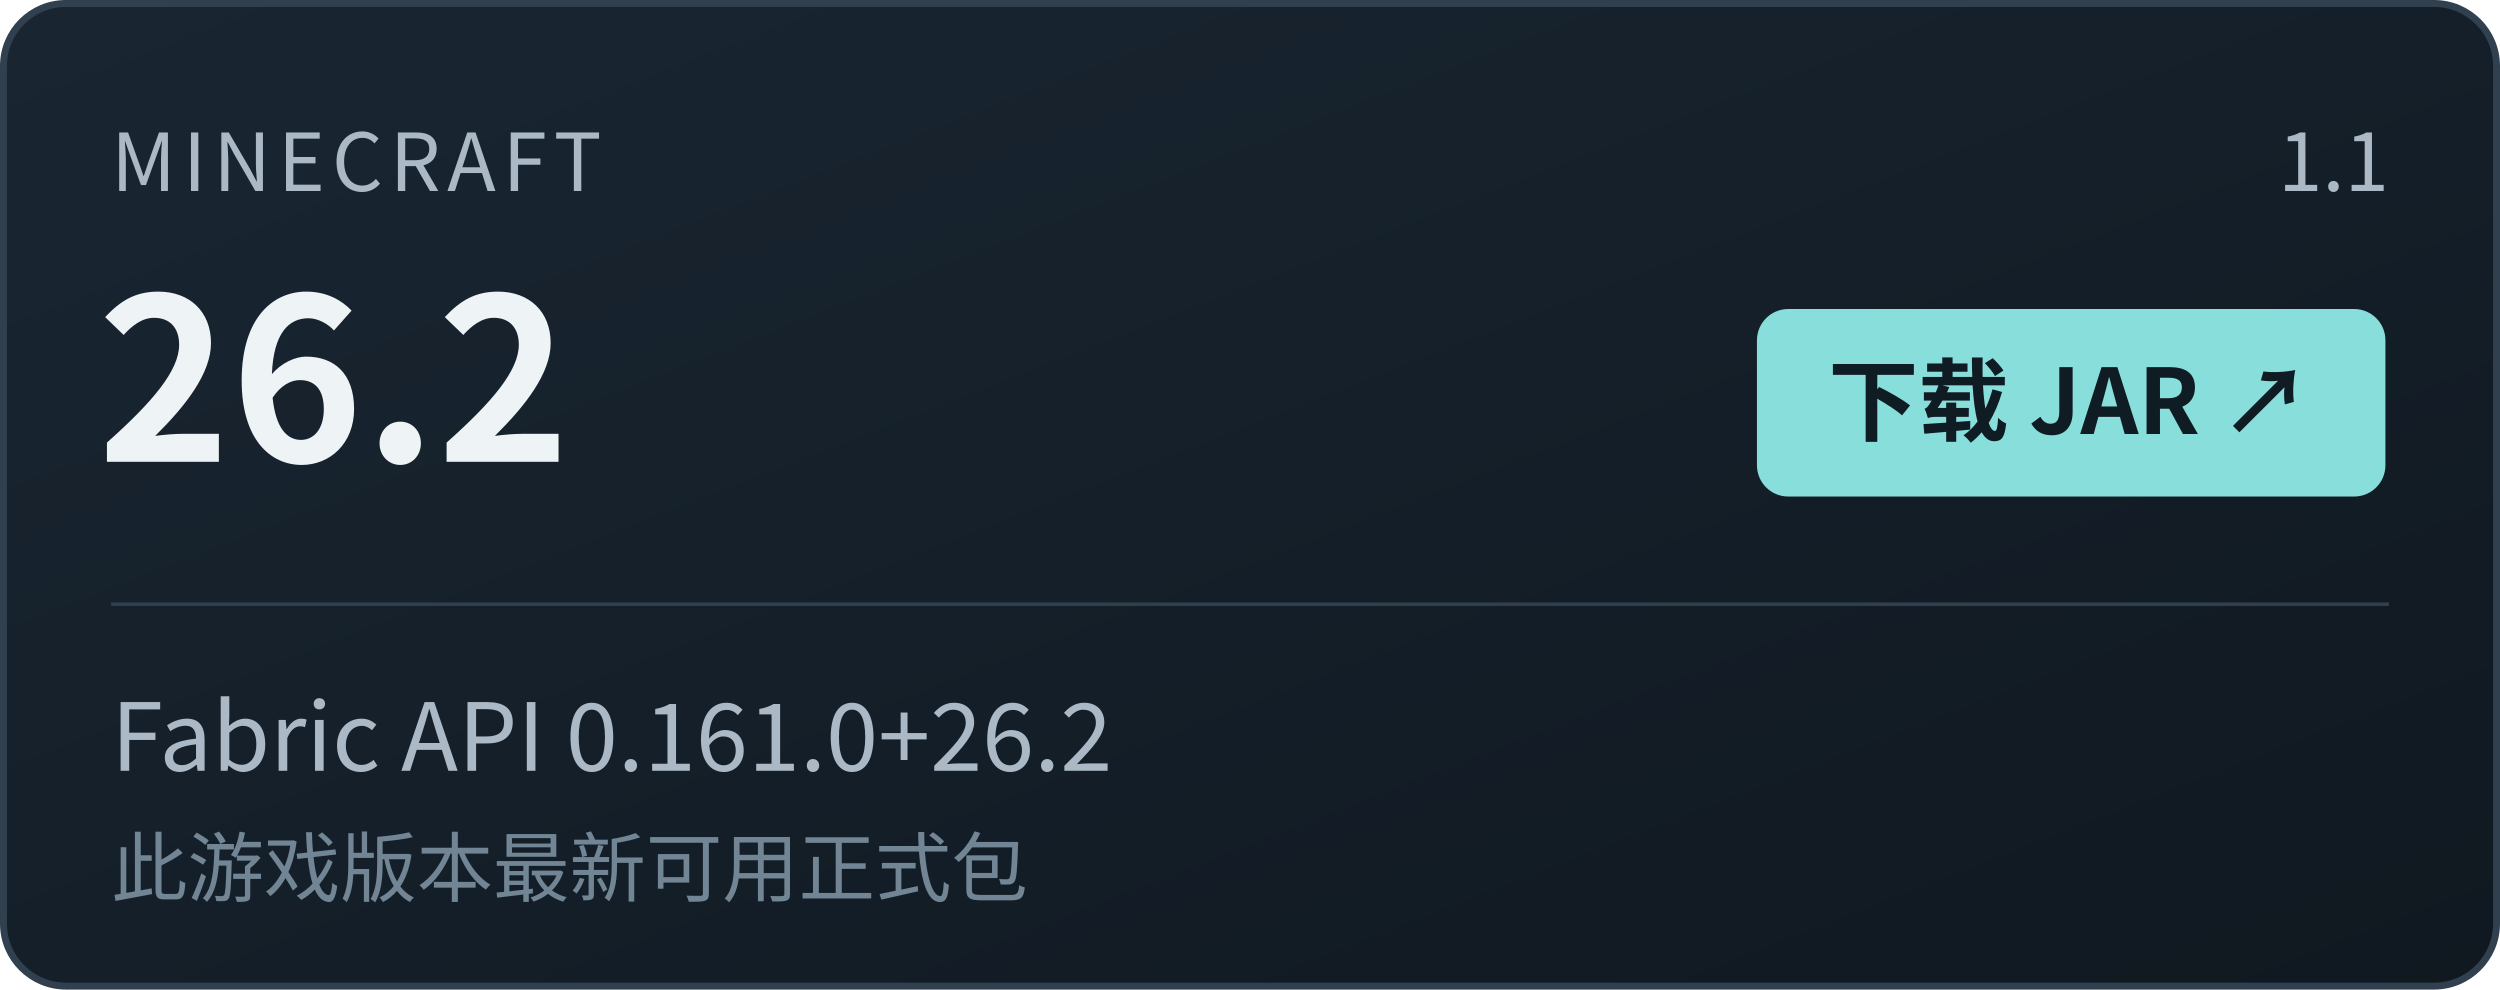
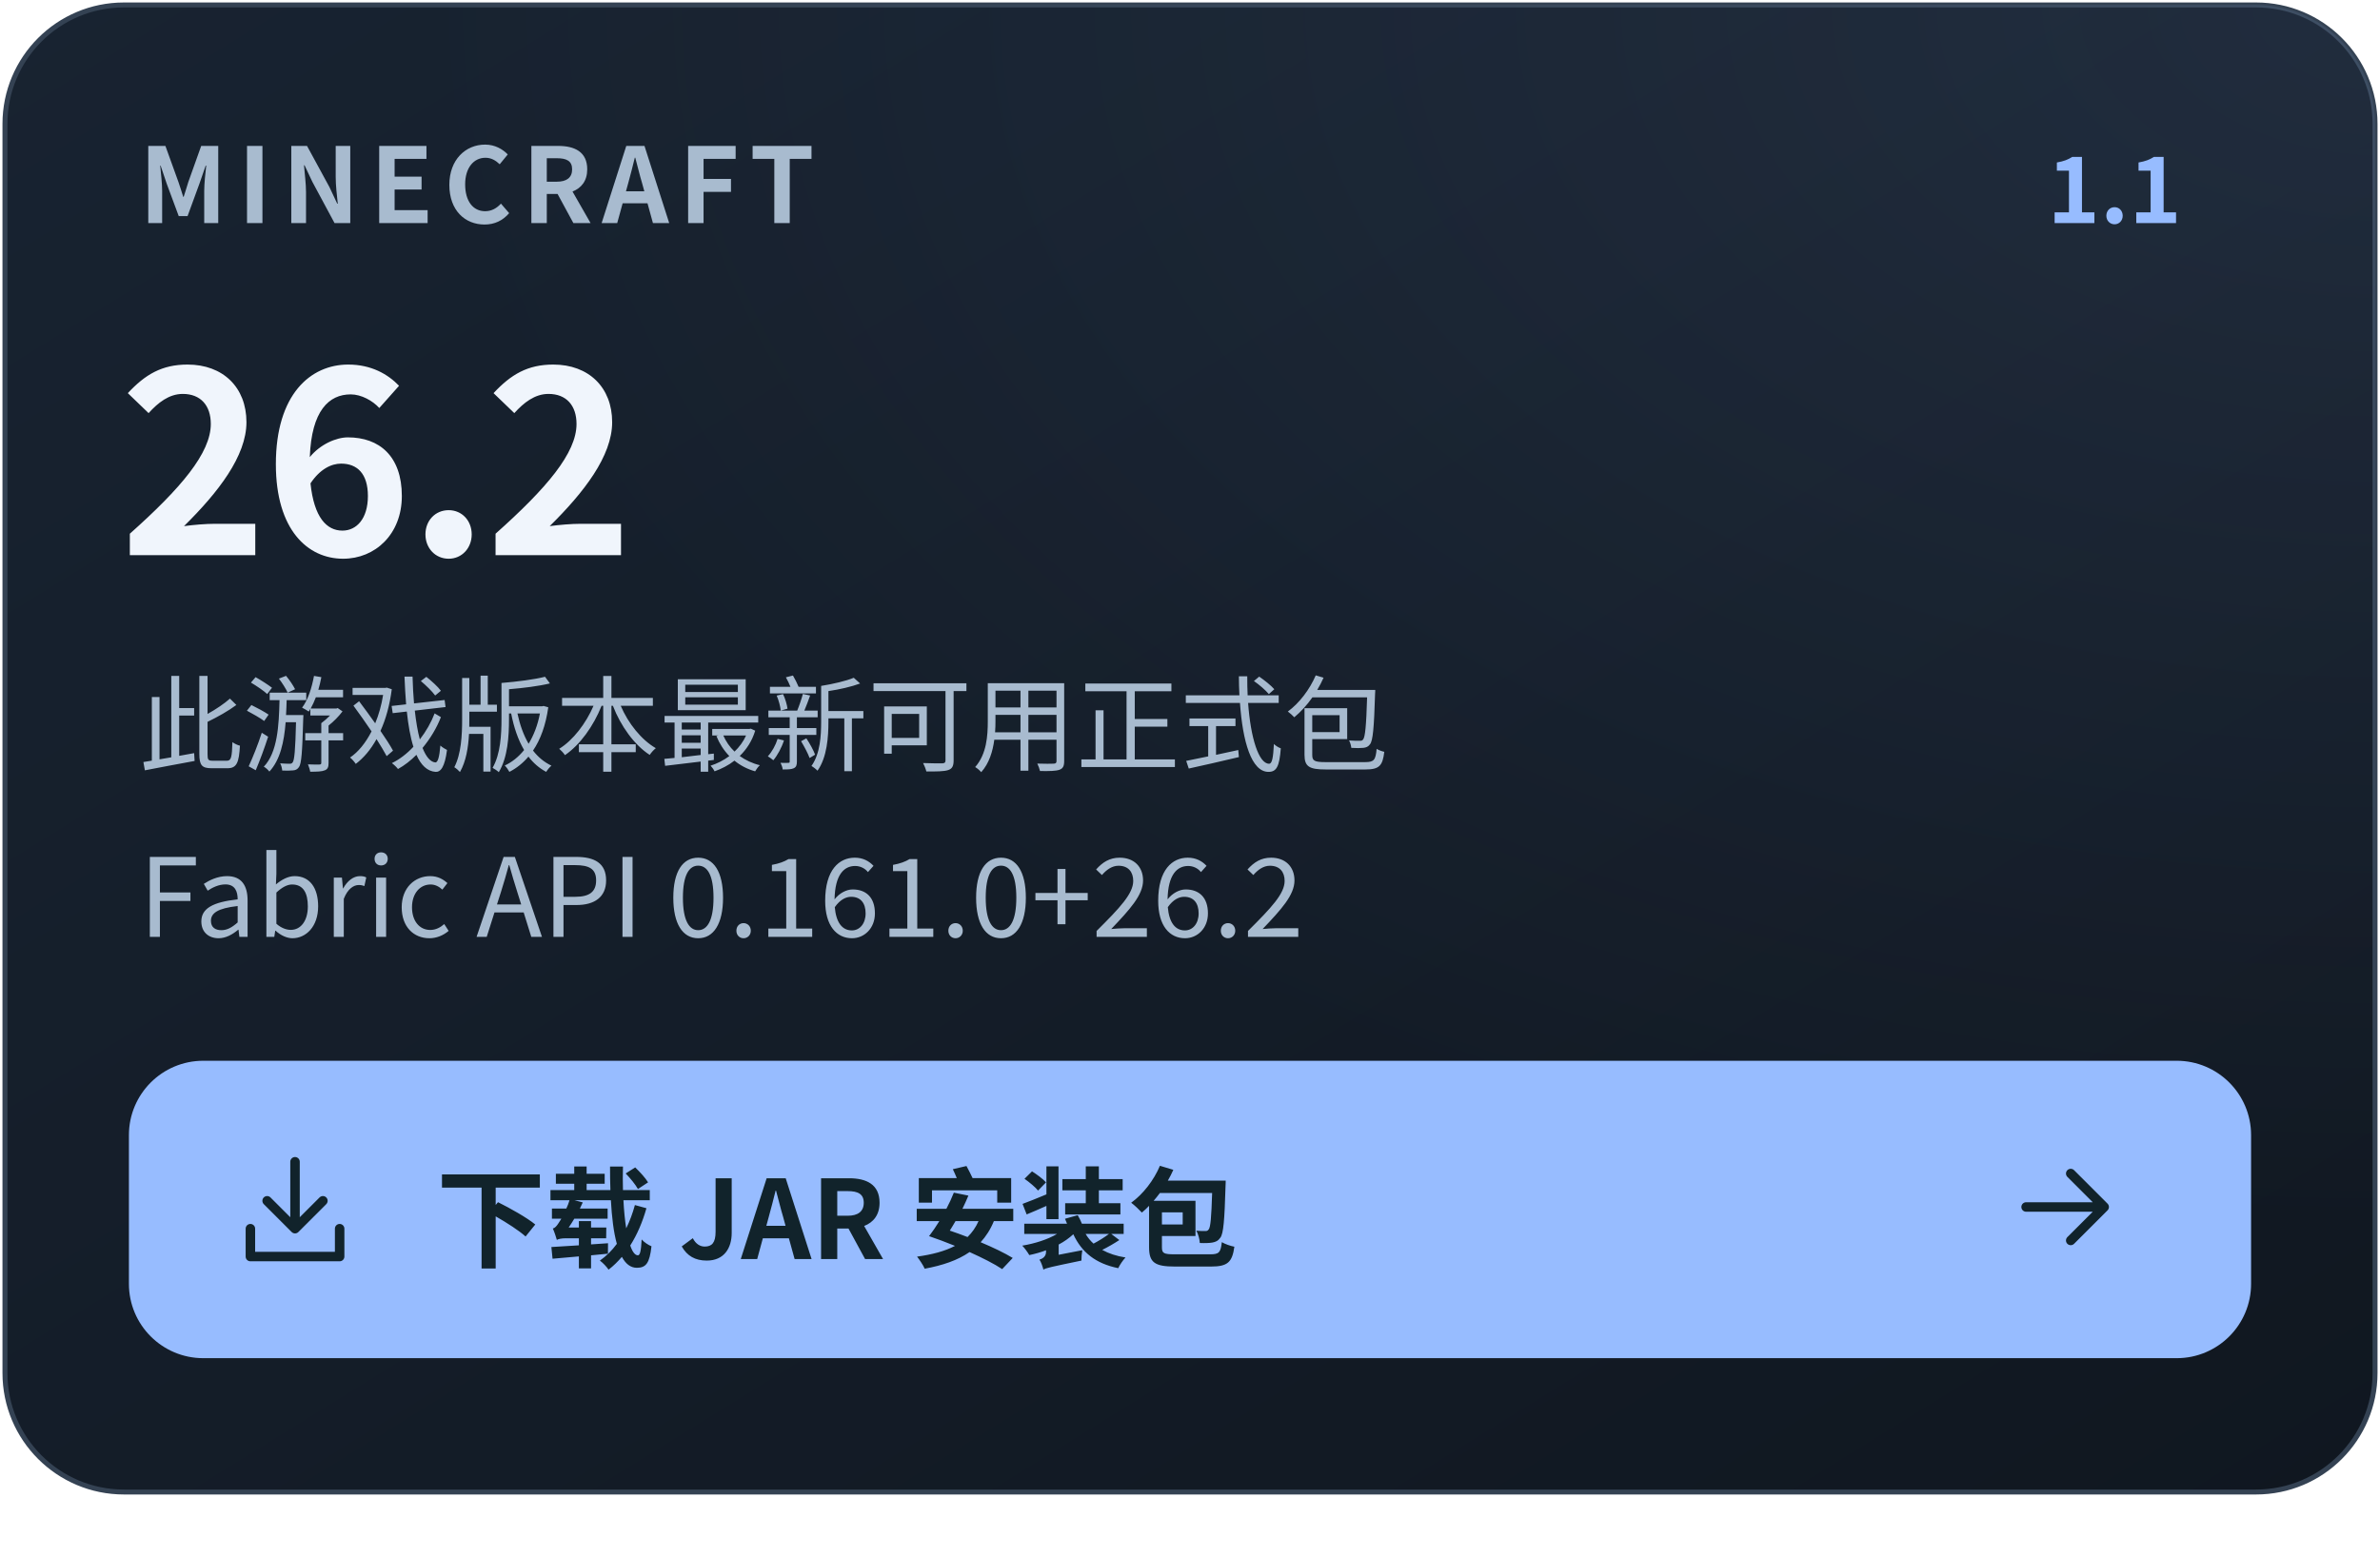
- <svg xmlns="http://www.w3.org/2000/svg" width="720" height="285" viewBox="0 0 720 285" role="img" aria-label="下载 Minecraft 26.2 JAR · 最新可用正式版 1.1">
+ <svg xmlns="http://www.w3.org/2000/svg" width="480" height="314" viewBox="0 0 480 314" role="img" aria-label="下载 Minecraft 26.2 JAR · 最新可用正式版 1.1">
  <defs>
-     <linearGradient id="panel" x1="0" y1="0" x2="1" y2="1">
-       <stop stop-color="#192632" />
-       <stop offset="1" stop-color="#101820" />
+     <linearGradient id="bg" x1="0" y1="0" x2="1" y2="1">
+       <stop stop-color="#182331" />
+       <stop offset="1" stop-color="#101720" />
    </linearGradient>
+     <radialGradient id="glow" cx="100%" cy="0%" r="110%">
+       <stop stop-color="#97bcff" stop-opacity=".10" />
+       <stop offset=".75" stop-color="#97bcff" stop-opacity="0" />
+     </radialGradient>
+     <clipPath id="round">
+       <rect x="1" y="1" width="478" height="300" rx="24" />
+     </clipPath>
  </defs>
-   <g font-family="Microsoft YaHei, Noto Sans CJK SC, PingFang SC, Arial, sans-serif">
-     <rect x="1" y="1" width="718" height="283" rx="18" fill="url(#panel)" stroke="#30404e" stroke-width="2" />
-     <text x="32" y="55" font-size="23" fill="#aab9c5" font-weight="500" letter-spacing="2">MINECRAFT</text>
-     <text x="688" y="55" id="release-version" font-size="23" fill="#aab9c5" font-weight="500" text-anchor="end">1.1</text>
-     <text x="28" y="133" font-size="65" fill="#eef3f5" font-weight="600">26.2</text>
-     <rect x="506" y="89" width="181" height="54" rx="9" fill="#88dedb" />
-     <text x="596" y="125" font-size="26" fill="#101c24" font-weight="600" text-anchor="middle">下载 JAR ↗</text>
-     <path d="M32 174H688" stroke="#30404e" />
-     <text x="32" y="222" id="fabric-api" font-size="27" fill="#aab9c5" font-weight="400">Fabric API  0.161.0+26.2</text>
-     <text x="32" y="258" id="download-note" font-size="22" fill="#718594" font-weight="400">此游戏版本最新可用正式包</text>
+   <g font-family="Segoe UI, Microsoft YaHei, Noto Sans CJK SC, PingFang SC, Arial, sans-serif">
+     <rect x="1" y="1" width="478" height="300" rx="24" fill="url(#bg)" stroke="#344253" />
+     <rect x="1" y="1" width="478" height="300" rx="24" fill="url(#glow)" />
+     <text x="28" y="45" font-size="21" fill="#a8bbcf" font-weight="600" letter-spacing="2">MINECRAFT</text>
+     <text x="440" y="45" font-size="18" fill="#97bcff" font-weight="600" id="release-version" text-anchor="end">1.1</text>
+     <text x="24" y="112" font-size="51" fill="#f0f5fc" font-weight="650" letter-spacing="-1">26.2</text>
+     <text x="28" y="154" font-size="21" fill="#a8bbcf" font-weight="400" id="download-note">此游戏版本最新可用正式包</text>
+     <text x="28" y="189" font-size="22" fill="#a8bbcf" font-weight="400" id="fabric-api">Fabric API  0.161.0+26.2</text>
+     <rect x="26" y="214" width="428" height="60" rx="15" fill="#97bcff" />
+     <g transform="translate(46 231) scale(1.125)" fill="none" stroke="#11232b" stroke-width="1.7" stroke-linecap="round" stroke-linejoin="round">
+       <path d="M12 3v12m-5-5 5 5 5-5M4 15v5h16v-5" />
+     </g>
+     <text x="88" y="254" font-size="22" fill="#11232b" font-weight="650">下载 JAR 安装包</text>
+     <g transform="translate(403 230) scale(1.125)" fill="none" stroke="#11232b" stroke-width="1.7" stroke-linecap="round" stroke-linejoin="round">
+       <path d="M5 12h14m-6-6 6 6-6 6" />
+     </g>
  </g>
</svg>
